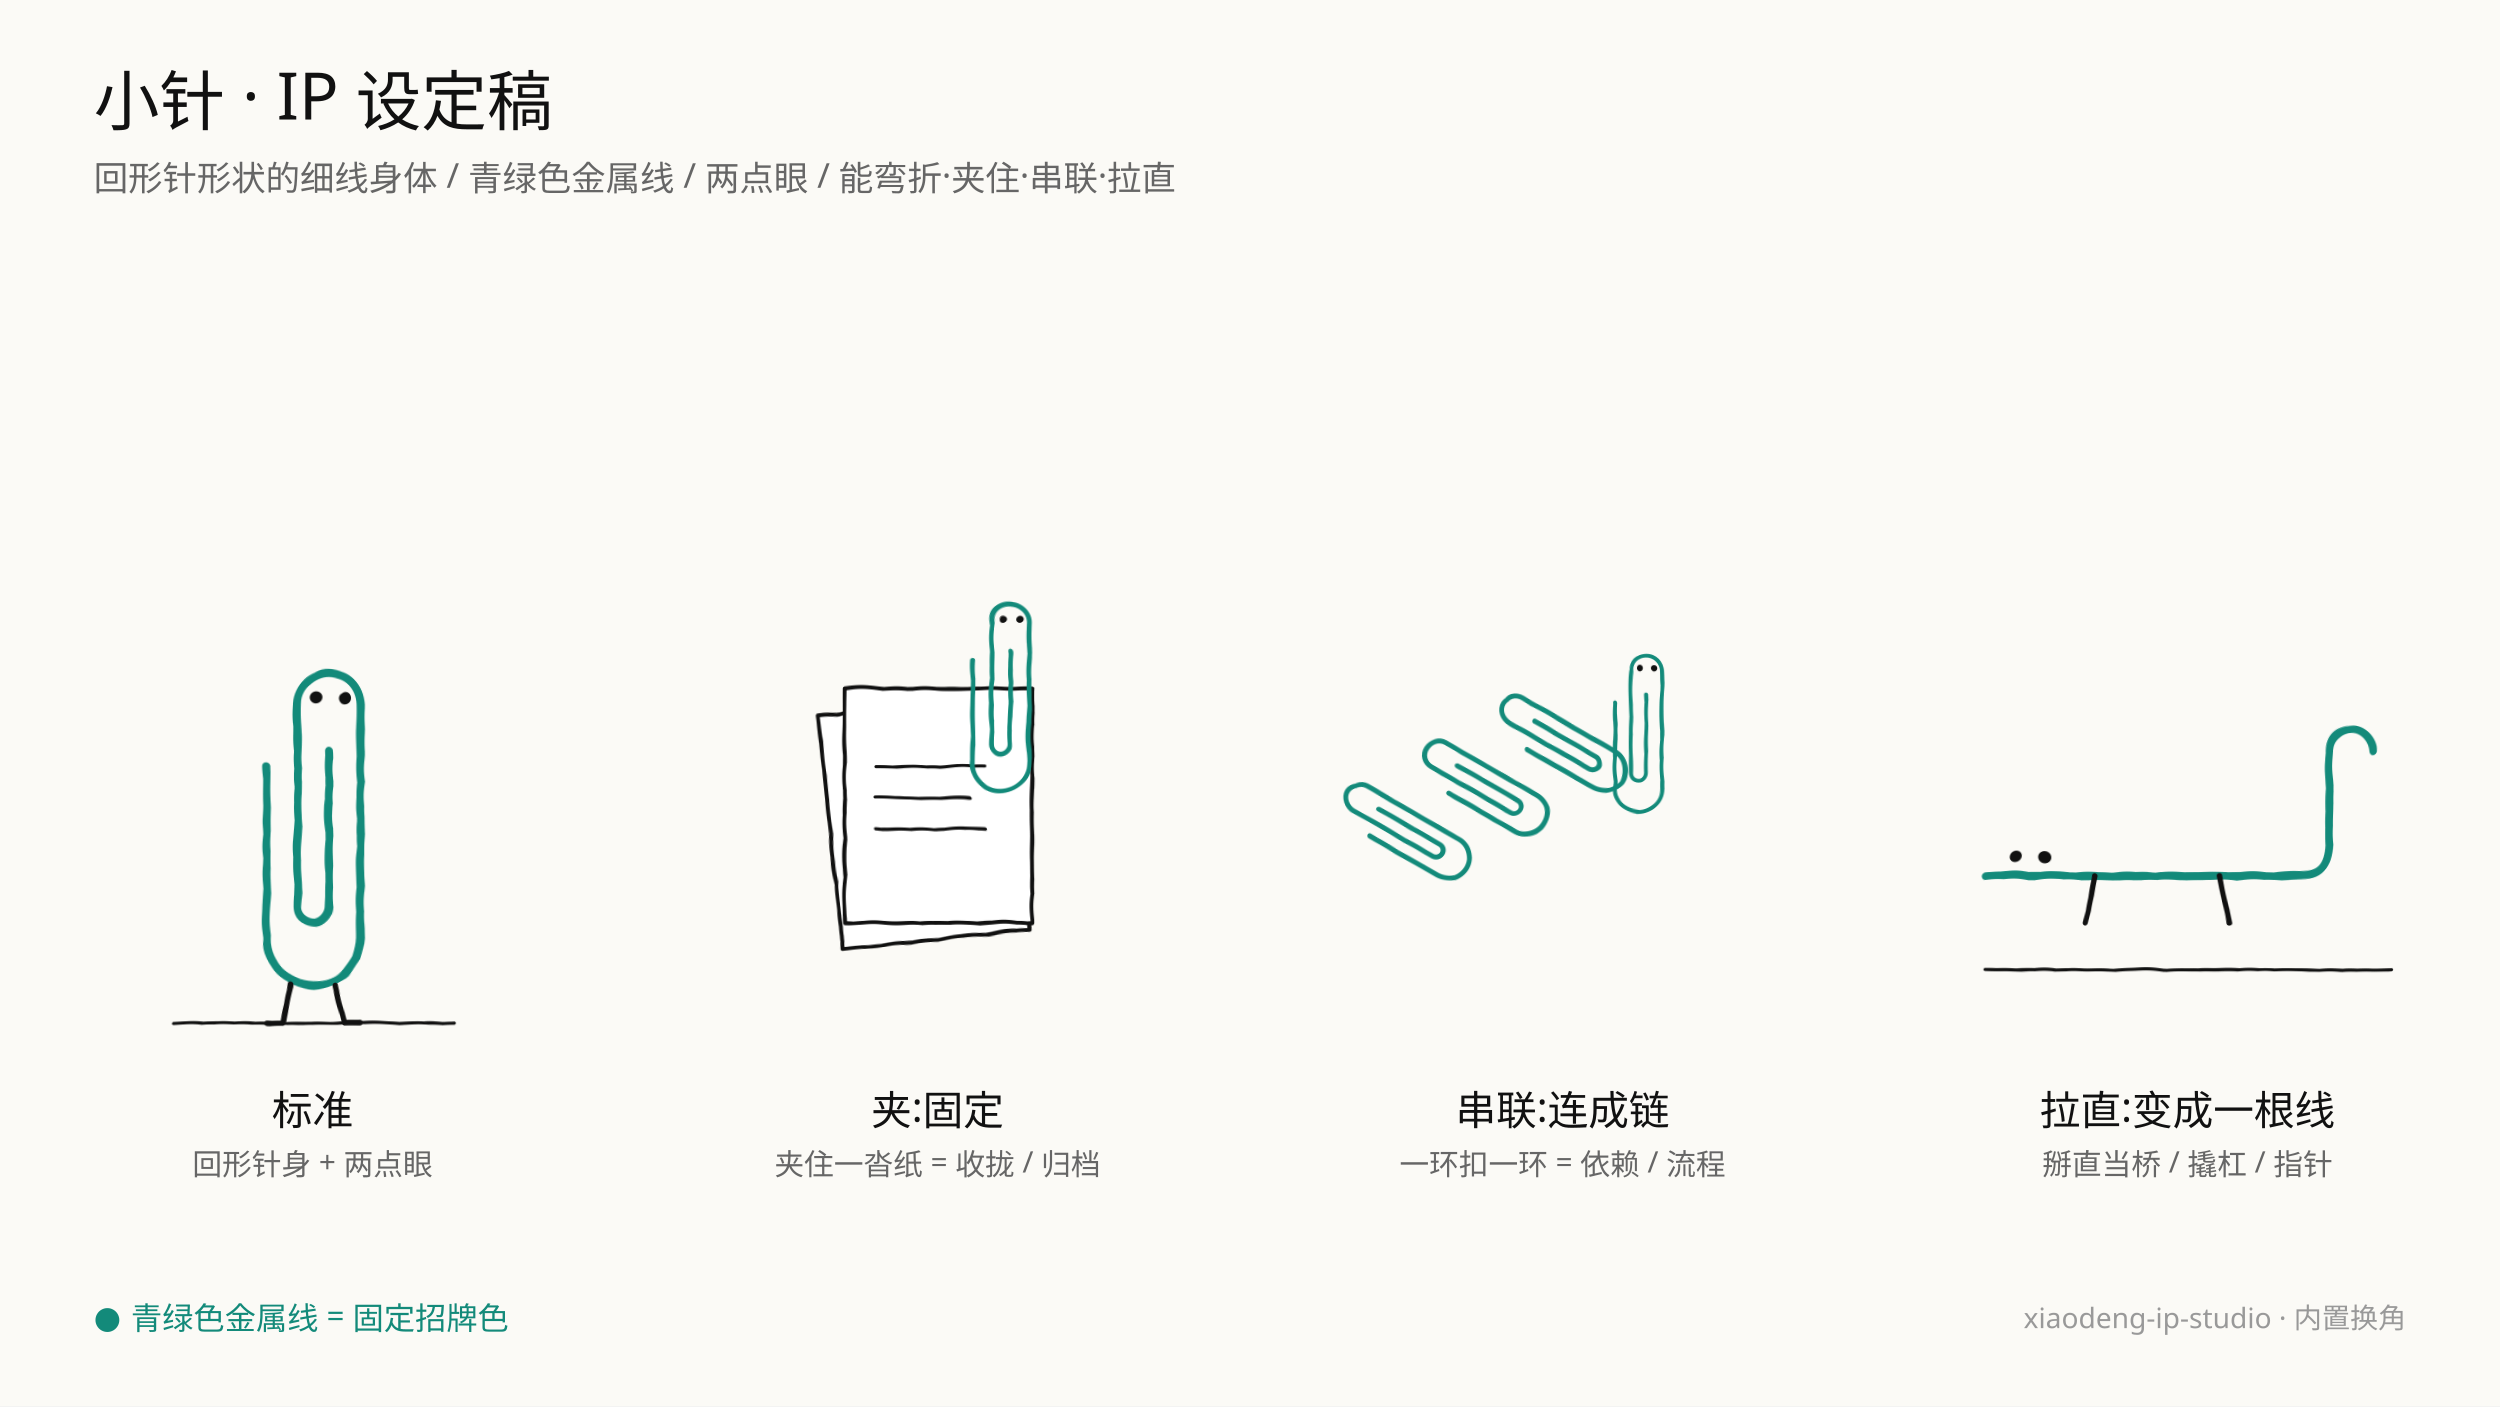
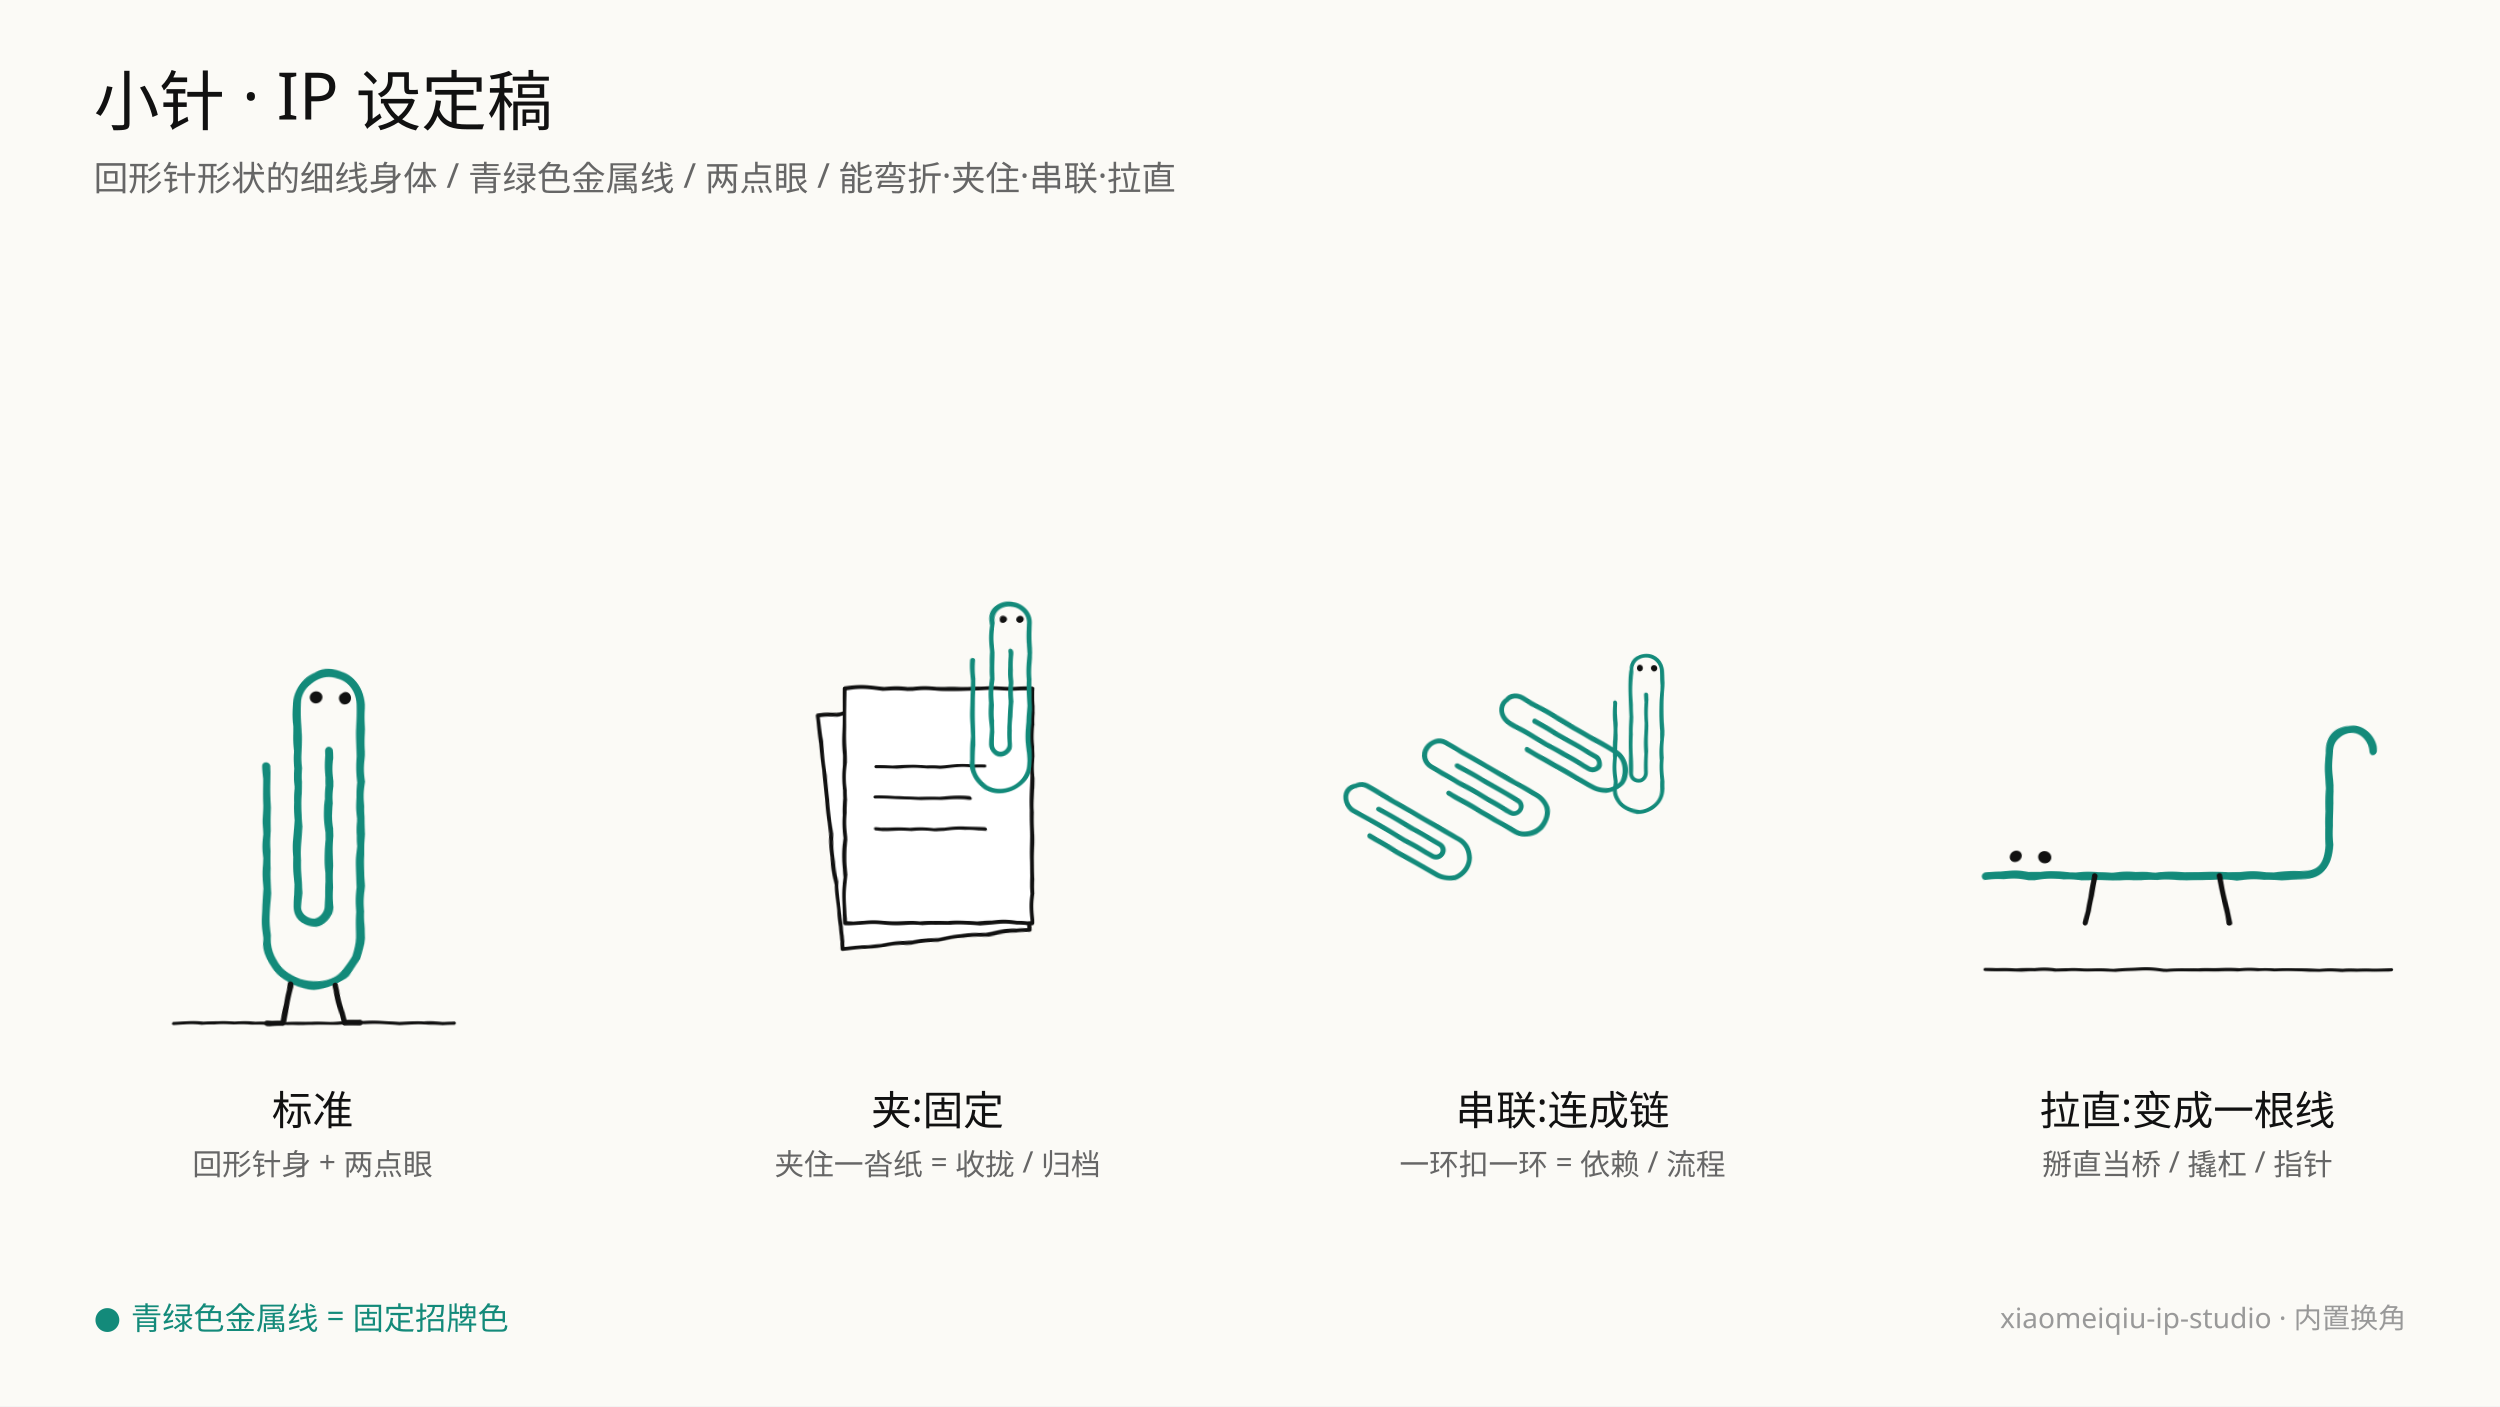
<svg xmlns="http://www.w3.org/2000/svg" width="1600" height="900" viewBox="0 0 1600 900" font-family="WenQuanYi Zen Hei, sans-serif">
  <defs>
    <filter id="r">
      <feTurbulence baseFrequency="0.03" numOctaves="2" seed="5" />
      <feDisplacementMap in="SourceGraphic" scale="2.2" />
    </filter>
    <pattern id="grid" width="16" height="16" patternUnits="userSpaceOnUse">
      <path d="M16 0 H0 V16" stroke="#8fb8e8" stroke-width="1.3" fill="none" />
    </pattern>
  </defs>
  <rect width="1600" height="900" fill="#fbfaf6" />
  <text x="60" y="80" font-size="42" fill="#111">小针 · IP 设定稿</text>
  <text x="60" y="122" font-size="22" fill="#666">回形针形状的细线身体 / 青绿色金属线 / 两点眼 / 能弯折·夹住·串联·拉直</text>
  <g stroke="#111" stroke-width="3.5" fill="none" stroke-linecap="round" stroke-linejoin="round" filter="url(#r)">
    <g transform="translate(200,520)">
      <g transform="rotate(0) scale(1)">
        <path d="M10 -40 V60 A10 10 0 0 1 -10 60 V-70 A20 20 0 0 1 30 -70 V80 A30 30 0 0 1 -30 80 V-30" stroke="#138a7a" stroke-width="5" />
        <circle cx="2" cy="-74" r="4" fill="#111" stroke="none" />
        <circle cx="20" cy="-74" r="4" fill="#111" stroke="none" />
        <path d="M-14 110 l-6 24 h-10 M14 110 l6 24 h10" />
      </g>
      <path d="M-90 134 h180" stroke-width="2" />
    </g>
    <g transform="translate(600,520)">
      <rect x="-70" y="-70" width="120" height="150" fill="#fff" stroke-width="2.5" transform="rotate(-6)" />
      <rect x="-60" y="-80" width="120" height="150" fill="#fff" stroke-width="2.5" />
      <path d="M-40 -30 h70 M-40 -10 h60 M-40 10 h70" stroke-width="2" />
      <g transform="translate(40,-80) scale(0.6)">
        <g transform="rotate(0) scale(1)">
          <path d="M10 -40 V60 A10 10 0 0 1 -10 60 V-70 A20 20 0 0 1 30 -70 V80 A30 30 0 0 1 -30 80 V-30" stroke="#138a7a" stroke-width="5" />
          <circle cx="2" cy="-74" r="4" fill="#111" stroke="none" />
          <circle cx="20" cy="-74" r="4" fill="#111" stroke="none" />
        </g>
      </g>
    </g>
    <g transform="translate(1000,520)">
      <g transform="translate(-105,10) rotate(-60) scale(0.45)">
        <path d="M10 -40 V60 A10 10 0 0 1 -10 60 V-70 A20 20 0 0 1 30 -70 V80 A30 30 0 0 1 -30 80 V-30" stroke="#138a7a" stroke-width="7" />
      </g>
      <g transform="translate(-55,-18) rotate(-60) scale(0.45)">
        <path d="M10 -40 V60 A10 10 0 0 1 -10 60 V-70 A20 20 0 0 1 30 -70 V80 A30 30 0 0 1 -30 80 V-30" stroke="#138a7a" stroke-width="7" />
      </g>
      <g transform="translate(-5,-46) rotate(-60) scale(0.45)">
        <path d="M10 -40 V60 A10 10 0 0 1 -10 60 V-70 A20 20 0 0 1 30 -70 V80 A30 30 0 0 1 -30 80 V-30" stroke="#138a7a" stroke-width="7" />
      </g>
      <g transform="translate(48,-56) scale(0.5)">
        <g transform="rotate(0) scale(1)">
          <path d="M10 -40 V60 A10 10 0 0 1 -10 60 V-70 A20 20 0 0 1 30 -70 V80 A30 30 0 0 1 -30 80 V-30" stroke="#138a7a" stroke-width="5" />
          <circle cx="2" cy="-74" r="4" fill="#111" stroke="none" />
          <circle cx="20" cy="-74" r="4" fill="#111" stroke="none" />
        </g>
      </g>
    </g>
    <g transform="translate(1400,520)">
      <path d="M-130 40 H70 q20 0 20 -20 V-40 a14 14 0 0 1 28 0" stroke="#138a7a" stroke-width="5" />
      <circle cx="-110" cy="28" r="4" fill="#111" stroke="none" />
      <circle cx="-92" cy="28" r="4" fill="#111" stroke="none" />
      <path d="M-60 40 l-6 30 M20 40 l6 30" />
      <path d="M-130 100 h260" stroke-width="2" />
    </g>
  </g>
  <g font-size="26" fill="#111" text-anchor="middle">
    <text x="200" y="720">标准</text>
    <text x="600" y="720">夹:固定</text>
    <text x="1000" y="720">串联:连成链</text>
    <text x="1400" y="720">拉直:变成一根线</text>
  </g>
  <g font-size="19" fill="#666" text-anchor="middle">
    <text x="200" y="752">回形针身 + 两点眼</text>
    <text x="600" y="752">夹住一沓纸 = 收拢 / 归档</text>
    <text x="1000" y="752">一环扣一环 = 依赖 / 流程</text>
    <text x="1400" y="752">掰直当桥 / 撬杠 / 指针</text>
  </g>
  <text x="60" y="850" font-size="20" fill="#138a7a">● 青绿色金属线 = 固定招牌色</text>
-   <text x="1540" y="850" font-size="18" fill="#999" text-anchor="end">xiaodeng-ip-studio · 内置换角</text>
+   <text x="1540" y="850" font-size="18" fill="#999" text-anchor="end">xiaomeiqiu-ip-studio · 内置换角</text>
</svg>
